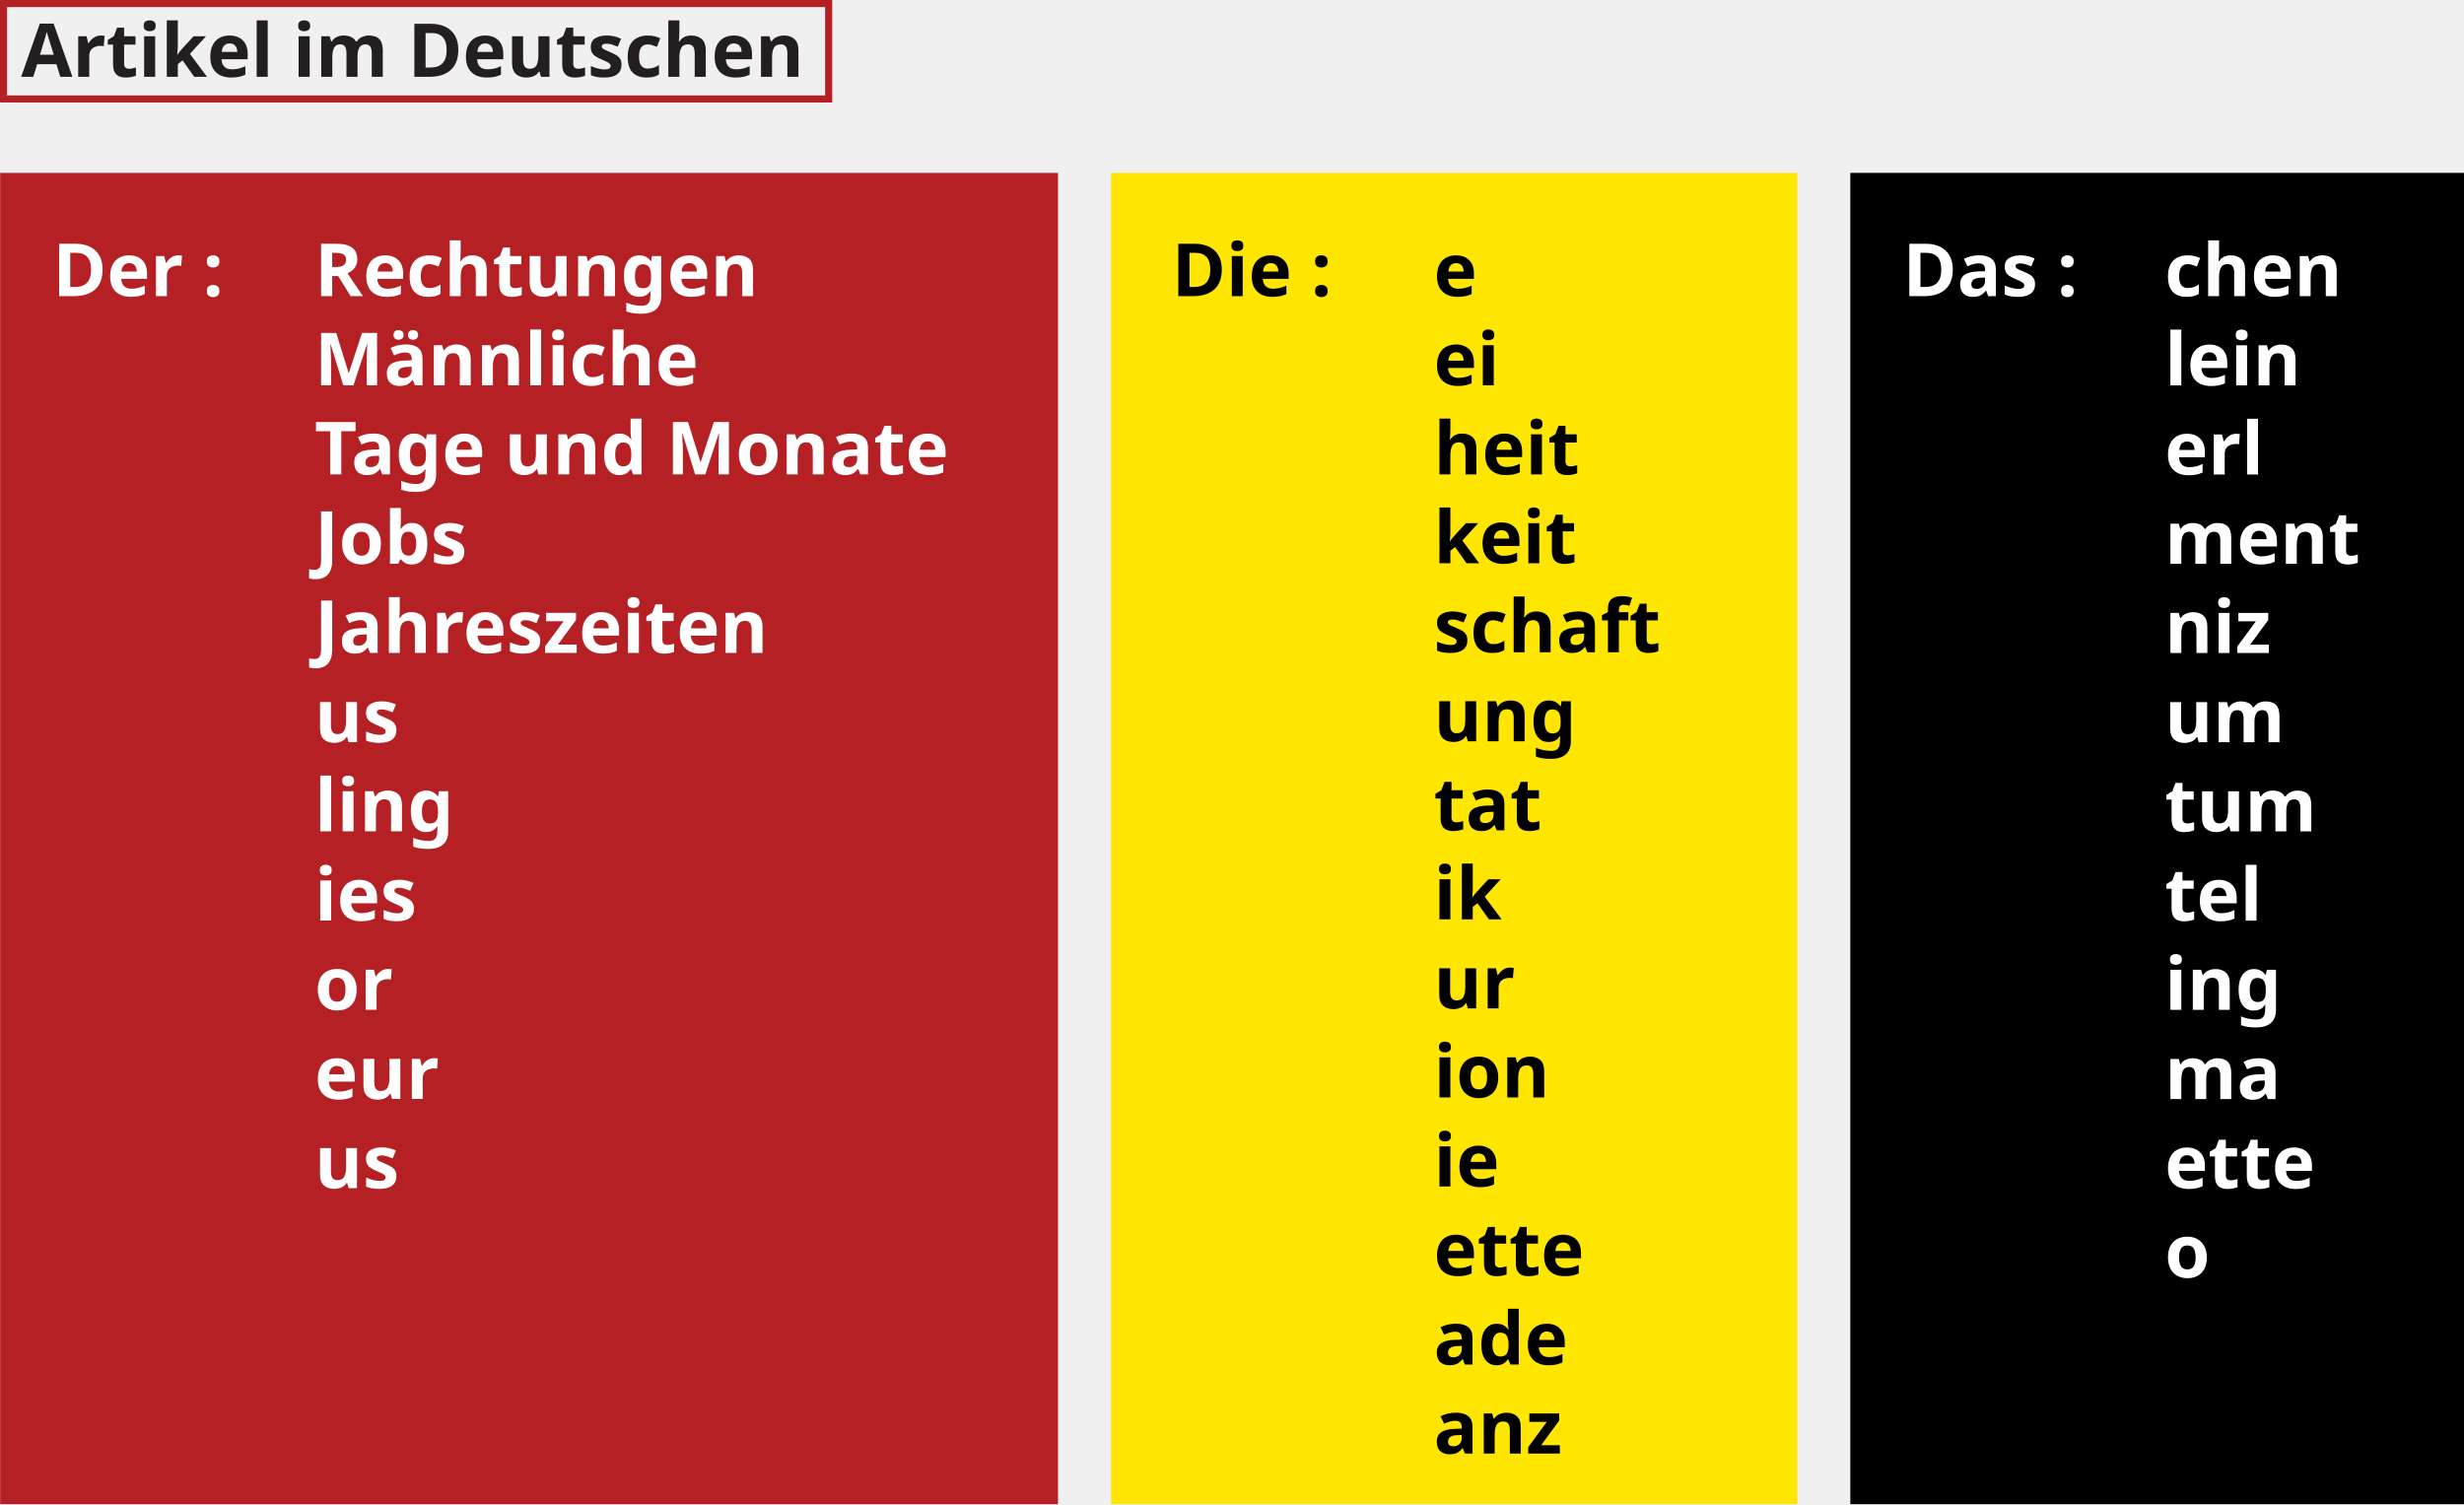
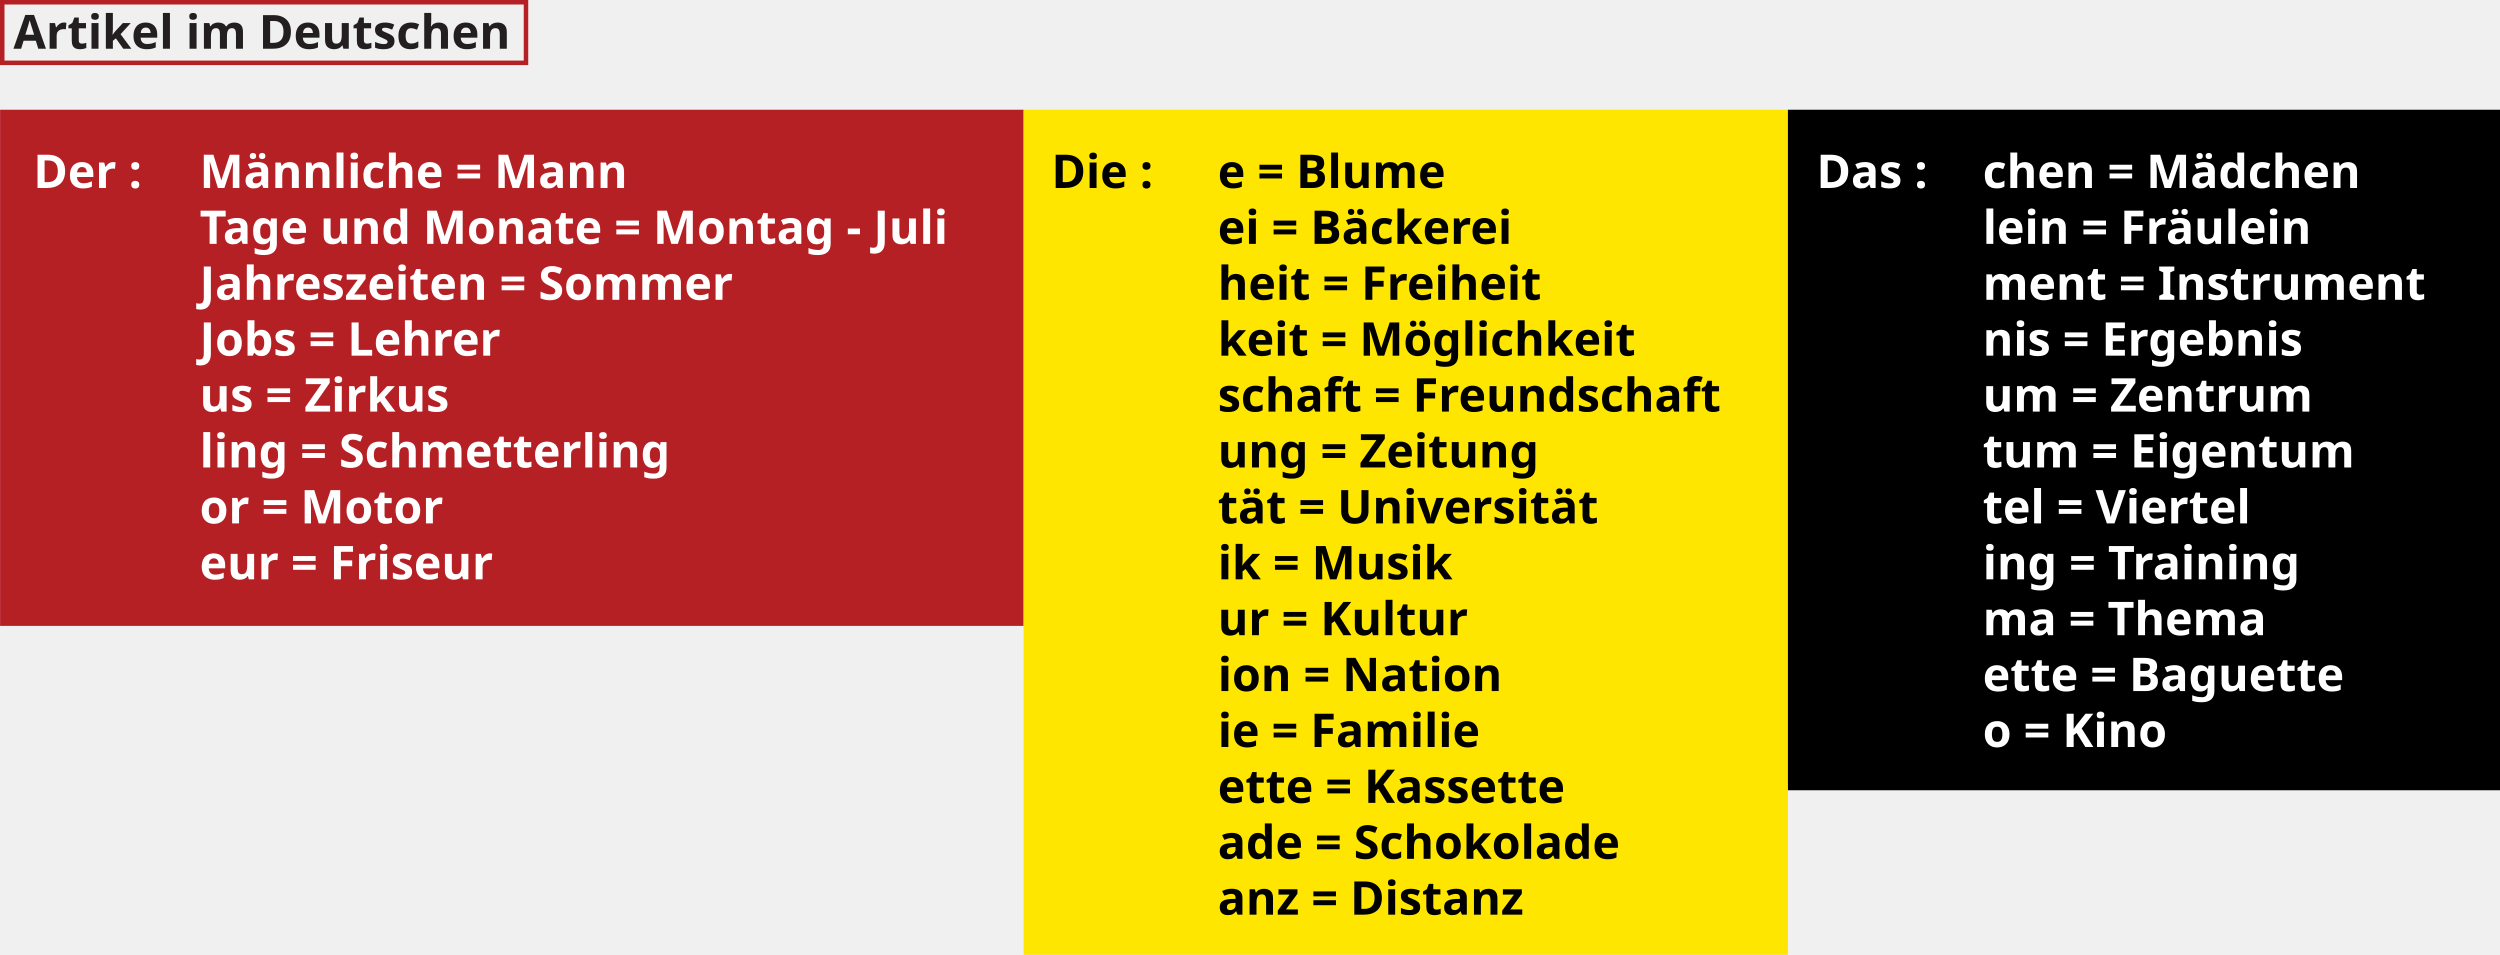
- <svg xmlns="http://www.w3.org/2000/svg" id="Layer_1" data-name="Layer 1" viewBox="0 0 696.33 425.09">
+ <svg xmlns="http://www.w3.org/2000/svg" id="Layer_1" data-name="Layer 1" viewBox="0 0 1113.03 425.09">
  <defs>
    <style>
-       .cls-1, .cls-2, .cls-3 {
+       .cls-1 {
+         fill: #231f20;
+         font-family: Poppins-Bold, Poppins;
+         font-size: 20.98px;
+         font-weight: 700;
+       }
+ 
+       .cls-1, .cls-2, .cls-3, .cls-4 {
+         isolation: isolate;
+       }
+ 
+       .cls-5, .cls-6, .cls-7 {
        stroke-width: 0px;
      }

-       .cls-4 {
+       .cls-8 {
        fill: none;
        stroke: #b52025;
        stroke-miterlimit: 10;
        stroke-width: 2px;
      }

-       .cls-5 {
-         fill: #231f20;
-         font-family: Poppins-Bold, Poppins;
-         font-size: 20.98px;
-         font-weight: 700;
-       }
- 
-       .cls-6 {
+       .cls-3 {
        fill: #fff;
      }

-       .cls-6, .cls-7 {
+       .cls-3, .cls-4 {
        font-family: Poppins-SemiBold, Poppins;
        font-size: 20.74px;
        font-weight: 600;
      }

-       .cls-2 {
+       .cls-6 {
        fill: #b52025;
      }

-       .cls-3 {
+       .cls-7 {
        fill: #ffe600;
      }
    </style>
  </defs>
+   <rect class="cls-6" x=".04" y="48.86" width="455.7" height="229.8" />
+   <g class="cls-2">
+     <text class="cls-3" transform="translate(14.85 83.69)">
+       <tspan x="0" y="0">Der :</tspan>
+     </text>
+   </g>
+   <g class="cls-2">
+     <text class="cls-3" transform="translate(88.88 83.69)">
+       <tspan x="0" y="0">Männliche = Mann</tspan>
+       <tspan x="0" y="24.89">Tage und Monate = Montag - Juli</tspan>
+       <tspan x="0" y="49.78">Jahreszeiten = Sommer</tspan>
+       <tspan x="0" y="74.66">Jobs = Lehrer</tspan>
+       <tspan x="0" y="99.55">us = Zirkus</tspan>
+       <tspan x="0" y="124.44">ling = Schmetterling</tspan>
+       <tspan x="0" y="149.33">or = Motor</tspan>
+       <tspan x="0" y="174.22">eur = Friseur</tspan>
+     </text>
+   </g>
+   <rect class="cls-7" x="455.74" y="48.86" width="340.26" height="376.23" />
+   <g class="cls-2">
+     <text class="cls-4" transform="translate(468.14 83.69)">
+       <tspan x="0" y="0">Die :</tspan>
+     </text>
+   </g>
+   <g class="cls-2">
+     <text class="cls-4" transform="translate(542.17 83.69)">
+       <tspan x="0" y="0">e = Blume</tspan>
+       <tspan x="0" y="24.89">ei = Bäckerei</tspan>
+       <tspan x="0" y="49.78">heit = Freiheit</tspan>
+       <tspan x="0" y="74.66">keit = Möglichkeit</tspan>
+       <tspan x="0" y="99.55">schaft = Freundschaft</tspan>
+       <tspan x="0" y="124.44">ung = Zeitung</tspan>
+       <tspan x="0" y="149.33">tät = Universität</tspan>
+       <tspan x="0" y="174.22">ik = Musik</tspan>
+       <tspan x="0" y="199.1">ur = Kultur</tspan>
+       <tspan x="0" y="223.99">ion = Nation</tspan>
+       <tspan x="0" y="248.88">ie = Familie</tspan>
+       <tspan x="0" y="273.77">ette = Kassette</tspan>
+       <tspan x="0" y="298.66">ade = Schokolade</tspan>
+       <tspan x="0" y="323.54">anz = Distanz</tspan>
+     </text>
+   </g>
+   <rect class="cls-5" x="796" y="48.86" width="317.03" height="302.97" />
+   <g class="cls-2">
+     <text class="cls-3" transform="translate(808.72 83.69)">
+       <tspan x="0" y="0">Das :</tspan>
+     </text>
+   </g>
+   <text class="cls-3" transform="translate(882.74 83.69)">
+     <tspan x="0" y="0">chen = Mädchen</tspan>
+     <tspan x="0" y="24.89">lein = Fräulein</tspan>
+     <tspan x="0" y="49.78">ment = Instrument</tspan>
+     <tspan x="0" y="74.66">nis = Ergebnis</tspan>
+     <tspan x="0" y="99.55">um = Zentrum</tspan>
+     <tspan x="0" y="124.44">tum = Eigentum</tspan>
+     <tspan x="0" y="149.33">tel = Viertel</tspan>
+     <tspan x="0" y="174.22">ing = Training</tspan>
+     <tspan x="0" y="199.1">ma = Thema</tspan>
+     <tspan x="0" y="223.99">ette = Baguette</tspan>
+     <tspan x="0" y="248.88">o = Kino</tspan>
+   </text>
  <g>
-     <rect class="cls-2" x=".04" y="48.86" width="298.95" height="376.23" />
-     <g>
-       <text class="cls-6" transform="translate(14.85 83.69)">
-         <tspan x="0" y="0">Der :</tspan>
+     <g class="cls-2">
+       <text class="cls-1" transform="translate(5.98 21.71)">
+         <tspan x="0" y="0">Artikel im Deutschen</tspan>
      </text>
-       <g>
-         <text class="cls-6" transform="translate(88.88 134.06)">
-           <tspan x="0" y="0">Tage und Monate</tspan>
-         </text>
-         <text class="cls-6" transform="translate(88.88 108.88)">
-           <tspan x="0" y="0">Männliche</tspan>
-         </text>
-         <text class="cls-6" transform="translate(88.88 83.69)">
-           <tspan x="0" y="0">Rechtungen</tspan>
-         </text>
-         <text class="cls-6" transform="translate(88.88 159.32)">
-           <tspan x="0" y="0">Jobs</tspan>
-         </text>
-         <text class="cls-6" transform="translate(88.88 209.73)">
-           <tspan x="0" y="0">us</tspan>
-         </text>
-         <text class="cls-6" transform="translate(88.88 184.52)">
-           <tspan x="0" y="0">Jahreszeiten</tspan>
-         </text>
-         <text class="cls-6" transform="translate(88.88 234.94)">
-           <tspan x="0" y="0">ling</tspan>
-         </text>
-         <text class="cls-6" transform="translate(88.88 260.15)">
-           <tspan x="0" y="0">ies</tspan>
-         </text>
-         <text class="cls-6" transform="translate(88.88 285.36)">
-           <tspan x="0" y="0">or</tspan>
-         </text>
-         <text class="cls-6" transform="translate(88.88 310.57)">
-           <tspan x="0" y="0">eur</tspan>
-         </text>
-         <text class="cls-6" transform="translate(88.88 335.78)">
-           <tspan x="0" y="0">us</tspan>
-         </text>
-       </g>
    </g>
-   </g>
-   <g>
-     <rect class="cls-3" x="313.98" y="48.86" width="193.94" height="376.23" />
-     <g>
-       <text class="cls-7" transform="translate(331.14 83.69)">
-         <tspan x="0" y="0">Die :</tspan>
-       </text>
-       <g>
-         <text class="cls-7" transform="translate(405.17 83.69)">
-           <tspan x="0" y="0">e</tspan>
-         </text>
-         <text class="cls-7" transform="translate(405.17 108.88)">
-           <tspan x="0" y="0">ei</tspan>
-         </text>
-         <text class="cls-7" transform="translate(405.17 159.17)">
-           <tspan x="0" y="0">keit</tspan>
-         </text>
-         <text class="cls-7" transform="translate(405.17 134.06)">
-           <tspan x="0" y="0">heit</tspan>
-         </text>
-         <text class="cls-7" transform="translate(405.17 184.33)">
-           <tspan x="0" y="0">schaft</tspan>
-         </text>
-         <text class="cls-7" transform="translate(405.17 209.49)">
-           <tspan x="0" y="0">ung</tspan>
-         </text>
-         <text class="cls-7" transform="translate(405.17 234.66)">
-           <tspan x="0" y="0">tat</tspan>
-         </text>
-         <text class="cls-7" transform="translate(405.17 259.82)">
-           <tspan x="0" y="0">ik</tspan>
-         </text>
-         <text class="cls-7" transform="translate(405.17 284.98)">
-           <tspan x="0" y="0">ur</tspan>
-         </text>
-         <text class="cls-7" transform="translate(405.17 310.14)">
-           <tspan x="0" y="0">ion</tspan>
-         </text>
-         <text class="cls-7" transform="translate(405.17 335.3)">
-           <tspan x="0" y="0">ie</tspan>
-         </text>
-         <text class="cls-7" transform="translate(405.17 360.46)">
-           <tspan x="0" y="0">ette</tspan>
-         </text>
-         <text class="cls-7" transform="translate(405.17 385.62)">
-           <tspan x="0" y="0">ade</tspan>
-         </text>
-         <text class="cls-7" transform="translate(405.17 410.78)">
-           <tspan x="0" y="0">anz</tspan>
-         </text>
-       </g>
-     </g>
-   </g>
-   <g>
-     <rect class="cls-1" x="522.9" y="48.86" width="173.43" height="376.23" />
-     <g>
-       <text class="cls-6" transform="translate(537.72 83.69)">
-         <tspan x="0" y="0">Das : </tspan>
-       </text>
-       <g>
-         <text class="cls-6" transform="translate(611.74 83.69)">
-           <tspan x="0" y="0">chen</tspan>
-         </text>
-         <text class="cls-6" transform="translate(611.74 108.9)">
-           <tspan x="0" y="0">lein</tspan>
-         </text>
-         <text class="cls-6" transform="translate(611.74 159.33)">
-           <tspan x="0" y="0">ment</tspan>
-         </text>
-         <text class="cls-6" transform="translate(611.74 134.11)">
-           <tspan x="0" y="0">erl</tspan>
-         </text>
-         <text class="cls-6" transform="translate(611.74 184.54)">
-           <tspan x="0" y="0">niz</tspan>
-         </text>
-         <text class="cls-6" transform="translate(611.74 209.75)">
-           <tspan x="0" y="0">um</tspan>
-         </text>
-         <text class="cls-6" transform="translate(611.74 234.96)">
-           <tspan x="0" y="0">tum</tspan>
-         </text>
-         <text class="cls-6" transform="translate(611.74 260.17)">
-           <tspan x="0" y="0">tel</tspan>
-         </text>
-         <text class="cls-6" transform="translate(611.74 285.39)">
-           <tspan x="0" y="0">ing</tspan>
-         </text>
-         <text class="cls-6" transform="translate(611.74 310.6)">
-           <tspan x="0" y="0">ma</tspan>
-         </text>
-         <text class="cls-6" transform="translate(611.74 335.81)">
-           <tspan x="0" y="0">ette</tspan>
-         </text>
-         <text class="cls-6" transform="translate(611.74 361.02)">
-           <tspan x="0" y="0">o</tspan>
-         </text>
-       </g>
-     </g>
-   </g>
-   <g>
-     <text class="cls-5" transform="translate(5.98 21.71)">
-       <tspan x="0" y="0">Artikel im Deutschen</tspan>
-     </text>
-     <rect class="cls-4" x="1" y="1" width="233.18" height="26.97" />
+     <rect class="cls-8" x="1" y="1" width="233.18" height="26.97" />
  </g>
</svg>
